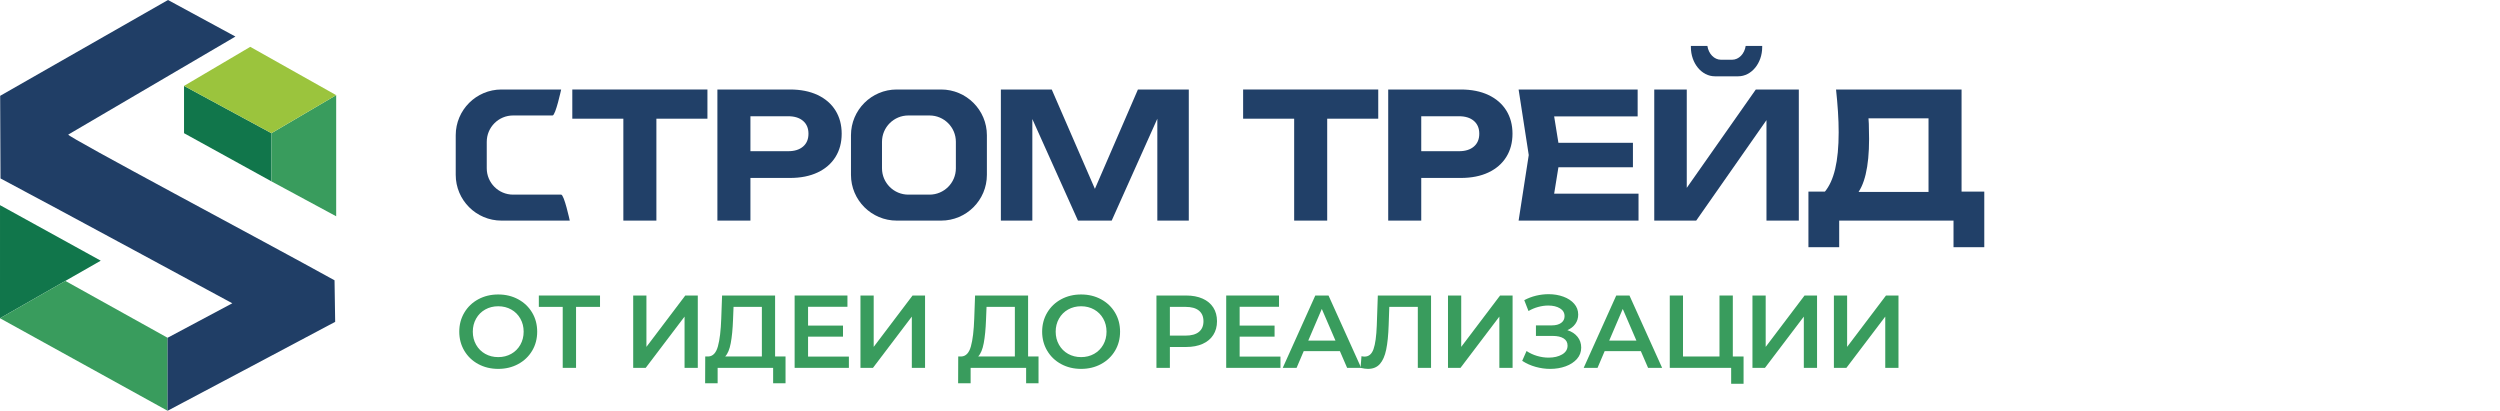
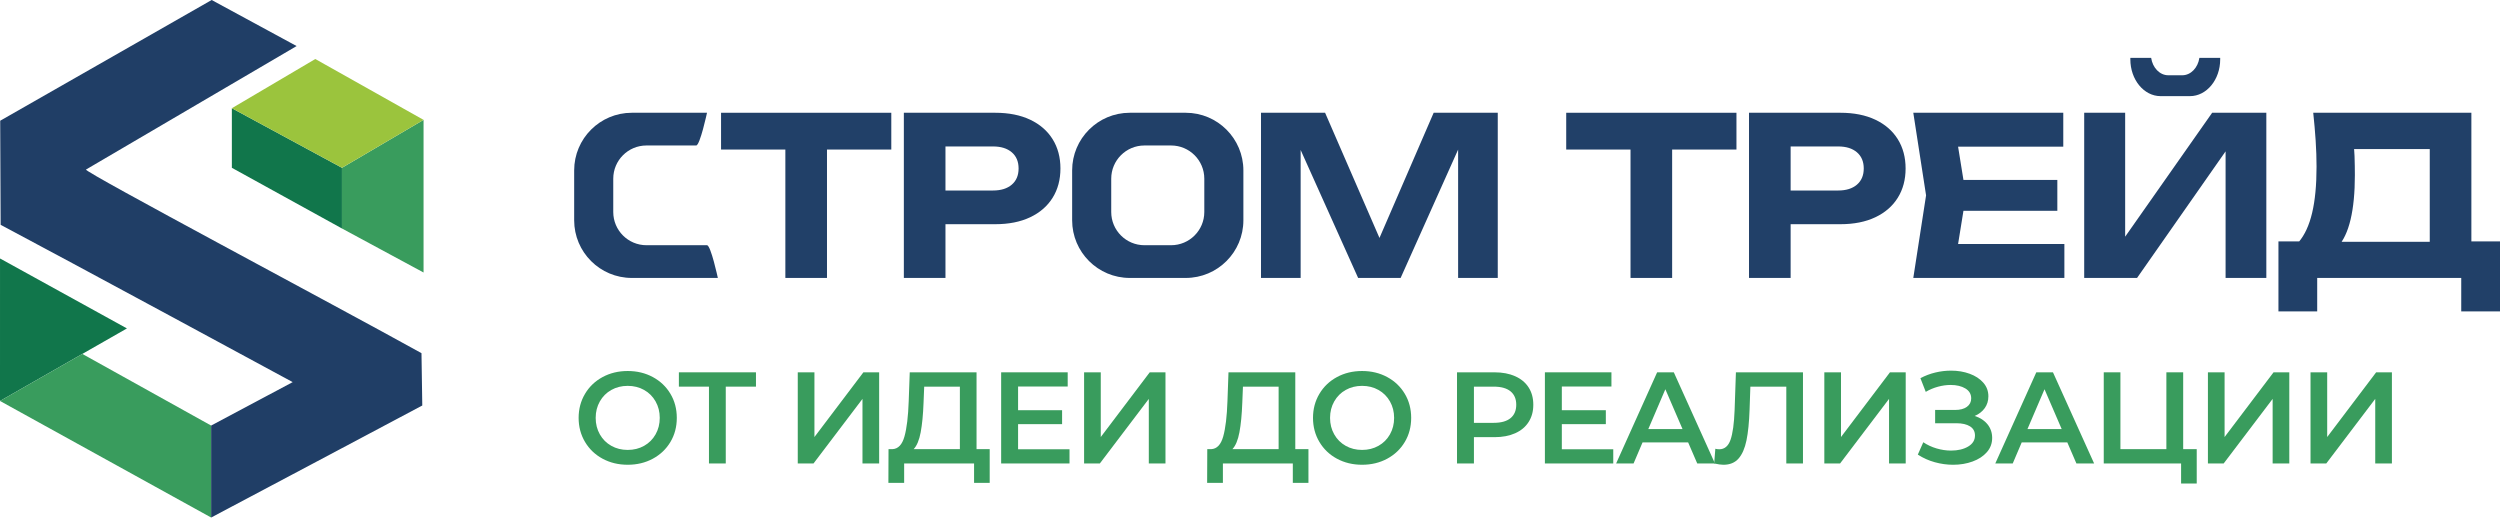
- <svg xmlns="http://www.w3.org/2000/svg" id="_Слой_1" version="1.1" viewBox="0 0 6465.59 1062.34">
-   <defs>
-     <style> .st0 { fill: #214068; } .st1 { fill: #11764b; } .st2 { fill: #399c5d; } .st3 { fill: #203e66; } .st4 { fill: #9bc43d; } </style>
+ <svg xmlns="http://www.w3.org/2000/svg" id="_Слой_1" version="1.1" viewBox="0 0 5131.82 1062.34" width="5131.82" height="1062.34">
+   <defs id="defs4">
+     <style id="style2"> .st0 { fill: #214068; } .st1 { fill: #11764b; } .st2 { fill: #399c5d; } .st3 { fill: #203e66; } .st4 { fill: #9bc43d; } </style>
  </defs>
-   <g>
-     <g>
-       <polygon class="st1" points="475.94 222.14 701.94 344.45 701.94 469 475.94 344.45 475.94 222.14" />
-       <polygon class="st2" points="869.45 246.07 869.44 559.39 701.94 469 701.94 344.45 869.45 246.07" />
-       <polygon class="st4" points="475.94 222.14 647.23 121.14 869.45 246.07 701.94 344.45 475.94 222.14" />
-       <polygon class="st1" points="0 823.05 .03 530.57 260.56 674.18 0 823.05" />
-       <polygon class="st2" points="169 726.5 0 823.05 433.4 1062.34 433.4 873.56 169 726.5" />
-       <path class="st3" d="M865.19,724.94c-177.86-98.66-692.06-371.61-688.71-376.89l432.39-253.5L434.5,0,.42,247.82l.88,213.65c128.09,67.71,599.5,322.91,599.5,322.91l-167.4,89.18v188.78c.4.1,433.43-229.96,433.43-229.96l-1.64-107.45h0Z" />
+   <g id="g82">
+     <g id="g18">
+       <polygon class="st1" points="701.94,469 475.94,344.45 475.94,222.14 701.94,344.45 " id="polygon6" />
+       <polygon class="st2" points="701.94,469 701.94,344.45 869.45,246.07 869.44,559.39 " id="polygon8" />
+       <polygon class="st4" points="869.45,246.07 701.94,344.45 475.94,222.14 647.23,121.14 " id="polygon10" />
+       <polygon class="st1" points="260.56,674.18 0,823.05 0.03,530.57 " id="polygon12" />
+       <polygon class="st2" points="433.4,1062.34 433.4,873.56 169,726.5 0,823.05 " id="polygon14" />
+       <path class="st3" d="M 865.19,724.94 C 687.33,626.28 173.13,353.33 176.48,348.05 L 608.87,94.55 434.5,0 0.42,247.82 1.3,461.47 c 128.09,67.71 599.5,322.91 599.5,322.91 l -167.4,89.18 v 188.78 c 0.4,0.1 433.43,-229.96 433.43,-229.96 l -1.64,-107.45 v 0 z" id="path16" />
    </g>
-     <g>
-       <path class="st2" d="M1236.94,941.61c-15.32-8.28-27.35-19.78-36.08-34.48-8.74-14.7-13.1-31.14-13.1-49.32s4.36-34.61,13.1-49.32c8.72-14.7,20.75-26.19,36.08-34.48,15.32-8.29,32.52-12.43,51.59-12.43s36.26,4.14,51.58,12.43c15.32,8.28,27.35,19.74,36.08,34.34,8.73,14.61,13.1,31.1,13.1,49.45s-4.37,34.84-13.1,49.45c-8.74,14.61-20.76,26.06-36.08,34.34-15.32,8.29-32.52,12.43-51.58,12.43s-36.26-4.14-51.59-12.43v.02ZM1322.21,915.15c9.98-5.61,17.82-13.45,23.52-23.52,5.7-10.06,8.56-21.33,8.56-33.81s-2.85-23.74-8.56-33.81c-5.7-10.06-13.54-17.91-23.52-23.52-9.98-5.61-21.21-8.42-33.68-8.42s-23.7,2.81-33.68,8.42c-9.98,5.61-17.82,13.46-23.53,23.52-5.7,10.07-8.55,21.34-8.55,33.81s2.85,23.75,8.55,33.81c5.71,10.07,13.54,17.91,23.53,23.52,9.98,5.61,21.2,8.42,33.68,8.42s23.69-2.81,33.68-8.42Z" />
-       <path class="st2" d="M1551.8,793.67h-62.01v157.7h-34.48v-157.7h-61.75v-29.4h158.23v29.4h.01Z" />
-       <path class="st2" d="M1637.6,764.27h34.21v132.84l100.5-132.84h32.34v187.1h-34.22v-132.57l-100.5,132.57h-32.34v-187.1h.01Z" />
-       <path class="st2" d="M2031.58,921.97v69.23h-32.08v-39.83h-143.53v39.83h-32.34l.27-69.23h8.02c11.76-.53,20-9.22,24.72-26.06s7.62-40.93,8.69-72.3l2.13-59.34h137.12v157.7h27ZM1889.92,887.35c-3.03,16.13-7.84,27.66-14.44,34.61h94.89v-128.29h-73.24l-1.34,33.14c-.89,24.23-2.85,44.41-5.88,60.54h0Z" />
-       <path class="st2" d="M2195.42,922.23v29.14h-140.32v-187.1h136.58v29.14h-101.84v48.64h90.35v28.6h-90.35v51.58h105.58Z" />
-       <path class="st2" d="M2225.36,764.27h34.21v132.84l100.5-132.84h32.34v187.1h-34.22v-132.57l-100.5,132.57h-32.34v-187.1h.01Z" />
-       <path class="st2" d="M2685.88,921.97v69.23h-32.08v-39.83h-143.53v39.83h-32.34l.27-69.23h8.02c11.76-.53,20-9.22,24.72-26.06s7.62-40.93,8.69-72.3l2.13-59.34h137.12v157.7h27ZM2544.22,887.35c-3.04,16.13-7.84,27.66-14.44,34.61h94.89v-128.29h-73.24l-1.34,33.14c-.89,24.23-2.85,44.41-5.88,60.54h.01Z" />
-       <path class="st2" d="M2744.42,941.61c-15.33-8.28-27.35-19.78-36.09-34.48-8.73-14.7-13.1-31.14-13.1-49.32s4.37-34.61,13.1-49.32c8.74-14.7,20.76-26.19,36.09-34.48,15.32-8.29,32.51-12.43,51.58-12.43s36.26,4.14,51.58,12.43c15.32,8.28,27.35,19.74,36.08,34.34,8.73,14.61,13.1,31.1,13.1,49.45s-4.37,34.84-13.1,49.45c-8.74,14.61-20.76,26.06-36.08,34.34-15.32,8.29-32.52,12.43-51.58,12.43s-36.26-4.14-51.58-12.43v.02ZM2829.68,915.15c9.98-5.61,17.81-13.45,23.52-23.52,5.7-10.06,8.55-21.33,8.55-33.81s-2.85-23.74-8.55-33.81c-5.71-10.06-13.54-17.91-23.52-23.52-9.98-5.61-21.21-8.42-33.68-8.42s-23.7,2.81-33.68,8.42-17.82,13.46-23.52,23.52c-5.71,10.07-8.56,21.34-8.56,33.81s2.85,23.75,8.56,33.81c5.7,10.07,13.54,17.91,23.52,23.52,9.98,5.61,21.21,8.42,33.68,8.42s23.69-2.81,33.68-8.42Z" />
-       <path class="st2" d="M3110.18,772.29c12.02,5.35,21.25,13.01,27.66,22.99,6.42,9.98,9.62,21.83,9.62,35.55s-3.21,25.35-9.62,35.42c-6.42,10.06-15.64,17.77-27.66,23.11-12.03,5.35-26.15,8.02-42.37,8.02h-42.23v53.99h-34.74v-187.1h76.98c16.21,0,30.34,2.67,42.37,8.02h-.01ZM3100.69,858.35c7.84-6.42,11.76-15.59,11.76-27.53s-3.92-21.11-11.76-27.53c-7.84-6.42-19.34-9.62-34.48-9.62h-40.63v74.3h40.63c15.14,0,26.64-3.21,34.48-9.62h0Z" />
-       <path class="st2" d="M3311.58,922.23v29.14h-140.32v-187.1h136.58v29.14h-101.84v48.64h90.34v28.6h-90.34v51.58h105.58Z" />
-       <path class="st2" d="M3465.28,908.07h-93.55l-18.45,43.3h-35.81l84.19-187.1h34.21l84.46,187.1h-36.35l-18.71-43.3h.01ZM3453.79,880.81l-35.28-81.79-35.02,81.79h70.3Z" />
-       <path class="st2" d="M3701.02,764.27v187.1h-34.22v-157.7h-73.77l-1.6,46.77c-.89,26.19-3.03,47.44-6.42,63.75s-8.82,28.69-16.31,37.15c-7.48,8.46-17.82,12.7-31,12.7-4.63,0-10.96-.89-18.98-2.67l2.41-30.2c2.31.71,4.99,1.07,8.02,1.07,10.87,0,18.58-6.46,23.12-19.38,4.55-12.91,7.35-33.27,8.42-61.07l2.67-77.51h137.66Z" />
-       <path class="st2" d="M3744.85,764.27h34.21v132.84l100.5-132.84h32.34v187.1h-34.21v-132.57l-100.5,132.57h-32.34v-187.1Z" />
-       <path class="st2" d="M4079.89,871.05c6.32,7.93,9.49,17.24,9.49,27.93,0,11.23-3.65,20.99-10.96,29.27-7.31,8.29-17.06,14.66-29.27,19.11s-25.53,6.68-39.96,6.68c-12.48,0-24.99-1.74-37.55-5.21-12.56-3.47-24.19-8.68-34.88-15.63l11.23-25.39c8.19,5.53,17.28,9.76,27.26,12.7s19.87,4.41,29.67,4.41c14.07,0,25.79-2.76,35.14-8.28,9.36-5.52,14.03-13.1,14.03-22.72,0-8.2-3.38-14.44-10.16-18.71-6.77-4.27-16.13-6.42-28.06-6.42h-43.57v-27.26h40.89c10.33,0,18.45-2.14,24.32-6.42,5.88-4.27,8.82-10.06,8.82-17.37,0-8.73-3.97-15.5-11.89-20.31-7.94-4.81-18.05-7.22-30.34-7.22-8.38,0-17.02,1.2-25.92,3.61-8.92,2.41-17.29,5.93-25.13,10.56l-10.96-28.06c9.62-5.17,19.82-9.04,30.6-11.63,10.78-2.58,21.52-3.87,32.21-3.87,13.9,0,26.68,2.14,38.35,6.42,11.67,4.27,20.98,10.38,27.93,18.31,6.95,7.94,10.42,17.24,10.42,27.93,0,9.26-2.5,17.37-7.49,24.32s-11.85,12.3-20.58,16.04c11.23,3.57,20,9.31,26.33,17.24l.03-.03Z" />
-       <path class="st2" d="M4243.6,908.07h-93.55l-18.45,43.3h-35.81l84.19-187.1h34.21l84.46,187.1h-36.35l-18.71-43.3h.01ZM4232.11,880.81l-35.28-81.79-35.02,81.79h70.3Z" />
-       <path class="st2" d="M4509.27,921.97v70.56h-32.08v-41.16h-158.76v-187.1h34.21v157.7h94.35v-157.7h34.48v157.7h27.8Z" />
-       <path class="st2" d="M4532.26,764.27h34.21v132.84l100.5-132.84h32.34v187.1h-34.21v-132.57l-100.5,132.57h-32.34v-187.1Z" />
-       <path class="st2" d="M4742.88,764.27h34.21v132.84l100.5-132.84h32.34v187.1h-34.21v-132.57l-100.5,132.57h-32.34v-187.1Z" />
+     <g id="g56">
+       <path class="st2" d="m 1236.94,941.61 c -15.32,-8.28 -27.35,-19.78 -36.08,-34.48 -8.74,-14.7 -13.1,-31.14 -13.1,-49.32 0,-18.18 4.36,-34.61 13.1,-49.32 8.72,-14.7 20.75,-26.19 36.08,-34.48 15.32,-8.29 32.52,-12.43 51.59,-12.43 19.07,0 36.26,4.14 51.58,12.43 15.32,8.28 27.35,19.74 36.08,34.34 8.73,14.61 13.1,31.1 13.1,49.45 0,18.35 -4.37,34.84 -13.1,49.45 -8.74,14.61 -20.76,26.06 -36.08,34.34 -15.32,8.29 -32.52,12.43 -51.58,12.43 -19.06,0 -36.26,-4.14 -51.59,-12.43 z m 85.27,-26.46 c 9.98,-5.61 17.82,-13.45 23.52,-23.52 5.7,-10.06 8.56,-21.33 8.56,-33.81 0,-12.48 -2.85,-23.74 -8.56,-33.81 -5.7,-10.06 -13.54,-17.91 -23.52,-23.52 -9.98,-5.61 -21.21,-8.42 -33.68,-8.42 -12.47,0 -23.7,2.81 -33.68,8.42 -9.98,5.61 -17.82,13.46 -23.53,23.52 -5.7,10.07 -8.55,21.34 -8.55,33.81 0,12.47 2.85,23.75 8.55,33.81 5.71,10.07 13.54,17.91 23.53,23.52 9.98,5.61 21.2,8.42 33.68,8.42 12.48,0 23.69,-2.81 33.68,-8.42 z" id="path20" />
+       <path class="st2" d="m 1551.8,793.67 h -62.01 v 157.7 h -34.48 v -157.7 h -61.75 v -29.4 h 158.23 v 29.4 z" id="path22" />
+       <path class="st2" d="m 1637.6,764.27 h 34.21 v 132.84 l 100.5,-132.84 h 32.34 v 187.1 h -34.22 V 818.8 l -100.5,132.57 h -32.34 v -187.1 z" id="path24" />
+       <path class="st2" d="m 2031.58,921.97 v 69.23 h -32.08 v -39.83 h -143.53 v 39.83 h -32.34 l 0.27,-69.23 h 8.02 c 11.76,-0.53 20,-9.22 24.72,-26.06 4.72,-16.84 7.62,-40.93 8.69,-72.3 l 2.13,-59.34 h 137.12 v 157.7 z m -141.66,-34.62 c -3.03,16.13 -7.84,27.66 -14.44,34.61 h 94.89 V 793.67 h -73.24 l -1.34,33.14 c -0.89,24.23 -2.85,44.41 -5.88,60.54 v 0 z" id="path26" />
+       <path class="st2" d="m 2195.42,922.23 v 29.14 H 2055.1 v -187.1 h 136.58 v 29.14 h -101.84 v 48.64 h 90.35 v 28.6 h -90.35 v 51.58 z" id="path28" />
+       <path class="st2" d="m 2225.36,764.27 h 34.21 v 132.84 l 100.5,-132.84 h 32.34 v 187.1 h -34.22 V 818.8 l -100.5,132.57 h -32.34 v -187.1 z" id="path30" />
+       <path class="st2" d="m 2685.88,921.97 v 69.23 h -32.08 v -39.83 h -143.53 v 39.83 h -32.34 l 0.27,-69.23 h 8.02 c 11.76,-0.53 20,-9.22 24.72,-26.06 4.72,-16.84 7.62,-40.93 8.69,-72.3 l 2.13,-59.34 h 137.12 v 157.7 z m -141.66,-34.62 c -3.04,16.13 -7.84,27.66 -14.44,34.61 h 94.89 V 793.67 h -73.24 l -1.34,33.14 c -0.89,24.23 -2.85,44.41 -5.88,60.54 z" id="path32" />
+       <path class="st2" d="m 2744.42,941.61 c -15.33,-8.28 -27.35,-19.78 -36.09,-34.48 -8.73,-14.7 -13.1,-31.14 -13.1,-49.32 0,-18.18 4.37,-34.61 13.1,-49.32 8.74,-14.7 20.76,-26.19 36.09,-34.48 15.32,-8.29 32.51,-12.43 51.58,-12.43 19.07,0 36.26,4.14 51.58,12.43 15.32,8.28 27.35,19.74 36.08,34.34 8.73,14.61 13.1,31.1 13.1,49.45 0,18.35 -4.37,34.84 -13.1,49.45 -8.74,14.61 -20.76,26.06 -36.08,34.34 -15.32,8.29 -32.52,12.43 -51.58,12.43 -19.06,0 -36.26,-4.14 -51.58,-12.43 z m 85.26,-26.46 c 9.98,-5.61 17.81,-13.45 23.52,-23.52 5.7,-10.06 8.55,-21.33 8.55,-33.81 0,-12.48 -2.85,-23.74 -8.55,-33.81 -5.71,-10.06 -13.54,-17.91 -23.52,-23.52 -9.98,-5.61 -21.21,-8.42 -33.68,-8.42 -12.47,0 -23.7,2.81 -33.68,8.42 -9.98,5.61 -17.82,13.46 -23.52,23.52 -5.71,10.07 -8.56,21.34 -8.56,33.81 0,12.47 2.85,23.75 8.56,33.81 5.7,10.07 13.54,17.91 23.52,23.52 9.98,5.61 21.21,8.42 33.68,8.42 12.47,0 23.69,-2.81 33.68,-8.42 z" id="path34" />
+       <path class="st2" d="m 3110.18,772.29 c 12.02,5.35 21.25,13.01 27.66,22.99 6.42,9.98 9.62,21.83 9.62,35.55 0,13.72 -3.21,25.35 -9.62,35.42 -6.42,10.06 -15.64,17.77 -27.66,23.11 -12.03,5.35 -26.15,8.02 -42.37,8.02 h -42.23 v 53.99 h -34.74 v -187.1 h 76.98 c 16.21,0 30.34,2.67 42.37,8.02 z m -9.49,86.06 c 7.84,-6.42 11.76,-15.59 11.76,-27.53 0,-11.94 -3.92,-21.11 -11.76,-27.53 -7.84,-6.42 -19.34,-9.62 -34.48,-9.62 h -40.63 v 74.3 h 40.63 c 15.14,0 26.64,-3.21 34.48,-9.62 z" id="path36" />
+       <path class="st2" d="m 3311.58,922.23 v 29.14 h -140.32 v -187.1 h 136.58 v 29.14 H 3206 v 48.64 h 90.34 v 28.6 H 3206 v 51.58 z" id="path38" />
+       <path class="st2" d="m 3465.28,908.07 h -93.55 l -18.45,43.3 h -35.81 l 84.19,-187.1 h 34.21 l 84.46,187.1 h -36.35 l -18.71,-43.3 z m -11.49,-27.26 -35.28,-81.79 -35.02,81.79 z" id="path40" />
+       <path class="st2" d="m 3701.02,764.27 v 187.1 h -34.22 v -157.7 h -73.77 l -1.6,46.77 c -0.89,26.19 -3.03,47.44 -6.42,63.75 -3.39,16.31 -8.82,28.69 -16.31,37.15 -7.48,8.46 -17.82,12.7 -31,12.7 -4.63,0 -10.96,-0.89 -18.98,-2.67 l 2.41,-30.2 c 2.31,0.71 4.99,1.07 8.02,1.07 10.87,0 18.58,-6.46 23.12,-19.38 4.55,-12.91 7.35,-33.27 8.42,-61.07 l 2.67,-77.51 h 137.66 z" id="path42" />
+       <path class="st2" d="m 3744.85,764.27 h 34.21 v 132.84 l 100.5,-132.84 h 32.34 v 187.1 h -34.21 V 818.8 l -100.5,132.57 h -32.34 z" id="path44" />
+       <path class="st2" d="m 4079.89,871.05 c 6.32,7.93 9.49,17.24 9.49,27.93 0,11.23 -3.65,20.99 -10.96,29.27 -7.31,8.29 -17.06,14.66 -29.27,19.11 -12.21,4.45 -25.53,6.68 -39.96,6.68 -12.48,0 -24.99,-1.74 -37.55,-5.21 -12.56,-3.47 -24.19,-8.68 -34.88,-15.63 l 11.23,-25.39 c 8.19,5.53 17.28,9.76 27.26,12.7 9.98,2.94 19.87,4.41 29.67,4.41 14.07,0 25.79,-2.76 35.14,-8.28 9.36,-5.52 14.03,-13.1 14.03,-22.72 0,-8.2 -3.38,-14.44 -10.16,-18.71 -6.77,-4.27 -16.13,-6.42 -28.06,-6.42 h -43.57 v -27.26 h 40.89 c 10.33,0 18.45,-2.14 24.32,-6.42 5.88,-4.27 8.82,-10.06 8.82,-17.37 0,-8.73 -3.97,-15.5 -11.89,-20.31 -7.94,-4.81 -18.05,-7.22 -30.34,-7.22 -8.38,0 -17.02,1.2 -25.92,3.61 -8.92,2.41 -17.29,5.93 -25.13,10.56 l -10.96,-28.06 c 9.62,-5.17 19.82,-9.04 30.6,-11.63 10.78,-2.58 21.52,-3.87 32.21,-3.87 13.9,0 26.68,2.14 38.35,6.42 11.67,4.27 20.98,10.38 27.93,18.31 6.95,7.94 10.42,17.24 10.42,27.93 0,9.26 -2.5,17.37 -7.49,24.32 -4.99,6.95 -11.85,12.3 -20.58,16.04 11.23,3.57 20,9.31 26.33,17.24 z" id="path46" />
+       <path class="st2" d="m 4243.6,908.07 h -93.55 l -18.45,43.3 h -35.81 l 84.19,-187.1 h 34.21 l 84.46,187.1 h -36.35 l -18.71,-43.3 z m -11.49,-27.26 -35.28,-81.79 -35.02,81.79 z" id="path48" />
+       <path class="st2" d="m 4509.27,921.97 v 70.56 h -32.08 v -41.16 h -158.76 v -187.1 h 34.21 v 157.7 h 94.35 v -157.7 h 34.48 v 157.7 z" id="path50" />
+       <path class="st2" d="m 4532.26,764.27 h 34.21 v 132.84 l 100.5,-132.84 h 32.34 v 187.1 H 4665.1 V 818.8 l -100.5,132.57 h -32.34 z" id="path52" />
+       <path class="st2" d="m 4742.88,764.27 h 34.21 v 132.84 l 100.5,-132.84 h 32.34 v 187.1 h -34.21 V 818.8 l -100.5,132.57 h -32.34 z" id="path54" />
    </g>
-     <g>
-       <path class="st0" d="M1480.13,231.47h349.46v75.5h-349.46v-75.5ZM1612.14,268.99h85.44v301.54h-85.44v-301.54h0Z" />
-       <path class="st0" d="M2042.97,231.47c27.73,0,51.61,4.75,71.66,14.24,20.04,9.5,35.41,22.83,46.11,40.01,10.69,17.18,16.05,37.23,16.05,60.12s-5.36,42.95-16.05,60.13c-10.7,17.18-26.07,30.52-46.11,40.01-20.05,9.49-43.93,14.24-71.66,14.24h-148.28v-69.17h143.76c16.28,0,29.08-3.99,38.43-11.98,9.34-7.98,14.01-19.06,14.01-33.23s-4.67-25.24-14.01-33.23c-9.35-7.98-22.15-11.98-38.43-11.98h-136.08l38.42-39.78v309.68h-85.44V231.47h187.62Z" />
-       <path class="st0" d="M3074.5,231.47v339.06h-81.38v-309.22l19.89,1.35-137.89,307.87h-87.25l-137.89-306.96,19.89-1.81v308.77h-81.38V231.47h131.56l128.84,296.57h-34.35l128.39-296.57h131.57Z" />
-       <path class="st0" d="M3215.01,231.47h349.46v75.5h-349.46v-75.5ZM3347.01,268.99h85.44v301.54h-85.44v-301.54h0Z" />
-       <path class="st0" d="M3777.85,231.47c27.72,0,51.61,4.75,71.66,14.24,20.04,9.5,35.41,22.83,46.11,40.01,10.69,17.18,16.05,37.23,16.05,60.12s-5.35,42.95-16.05,60.13-26.07,30.52-46.11,40.01c-20.05,9.49-43.93,14.24-71.66,14.24h-148.28v-69.17h143.76c16.28,0,29.08-3.99,38.42-11.98,9.34-7.98,14.02-19.06,14.02-33.23s-4.68-25.24-14.02-33.23c-9.34-7.98-22.15-11.98-38.42-11.98h-136.08l38.43-39.78v309.68h-85.44V231.47h187.61Z" />
-       <path class="st0" d="M4035.53,401l-22.6,140.15-35.72-40.24h260.4v69.62h-310.13l26.22-169.53-26.22-169.53h307.87v69.62h-258.14l35.72-40.24,22.6,140.15h0ZM4223.15,369.36v63.29h-245.48v-63.29h245.48Z" />
-       <path class="st0" d="M4278.29,570.53V231.47h84.08v294.76l-24.86-4.97,203.44-289.78h111.21v339.06h-83.64v-299.73l24.41,4.98-206.15,294.76h-108.5v-.02Z" />
-       <path class="st0" d="M4677.03,639.25v-143.76h67.81l31.19.91h240.06l20.79-.91h94.94v143.76h-79.57v-68.71h-295.67v68.71h-79.57.02ZM4748.46,231.47h324.6v313.74h-85.44v-278.03l38.42,38.88h-231.92l35.26-28.48c2.11,14.77,3.39,29.01,3.84,42.72.45,13.72.68,26.75.68,39.11,0,36.17-2.94,66.61-8.82,91.32-5.87,24.72-14.77,43.48-26.67,56.28-11.91,12.81-26.6,19.21-44.08,19.21l-35.71-29.39c12.35-14.46,21.54-34.43,27.57-59.9,6.03-25.46,9.04-57.03,9.04-94.71,0-17.18-.61-35.04-1.81-53.57-1.21-18.54-2.87-37.59-4.98-57.19h.02Z" />
-       <path class="st0" d="M2433.97,231.47h-114.78c-65.37,0-118.37,52.99-118.37,118.37v102.33c0,65.37,52.99,118.37,118.37,118.37h114.78c65.37,0,118.36-52.99,118.36-118.37v-102.33c0-65.37-52.99-118.37-118.36-118.37h0ZM2472.11,435.2c0,37.65-30.52,68.17-68.17,68.17h-54.72c-37.65,0-68.17-30.52-68.17-68.17v-68.4c0-37.65,30.52-68.17,68.17-68.17h54.72c37.65,0,68.17,30.52,68.17,68.17v68.4h0Z" />
-       <path class="st0" d="M4514.75,118.82c-3.03,20.28-17.6,35.68-35.16,35.68h-28.71c-17.56,0-32.13-15.39-35.16-35.68h-42.7v3.01c0,41.7,27.81,75.51,62.11,75.51h60.22c34.3,0,62.11-33.81,62.11-75.51v-3.01h-42.71Z" />
-       <path class="st0" d="M1451.31,503.37h-124.29c-37.65,0-68.17-30.52-68.17-68.17v-68.4c0-37.65,30.52-68.17,68.17-68.17h102.03c7.8,0,22.25-67.16,22.25-67.16h-154.32c-65.37,0-118.37,52.99-118.37,118.37v102.33c0,65.37,52.99,118.37,118.37,118.37h176.57s-14.45-67.16-22.25-67.16h.01Z" />
+     <g id="g80">
+       <path class="st0" d="m 1480.13,231.47 h 349.46 v 75.5 h -349.46 z m 132.01,37.52 h 85.44 v 301.54 h -85.44 z" id="path58" />
+       <path class="st0" d="m 2042.97,231.47 c 27.73,0 51.61,4.75 71.66,14.24 20.04,9.5 35.41,22.83 46.11,40.01 10.69,17.18 16.05,37.23 16.05,60.12 0,22.89 -5.36,42.95 -16.05,60.13 -10.7,17.18 -26.07,30.52 -46.11,40.01 -20.05,9.49 -43.93,14.24 -71.66,14.24 h -148.28 v -69.17 h 143.76 c 16.28,0 29.08,-3.99 38.43,-11.98 9.34,-7.98 14.01,-19.06 14.01,-33.23 0,-14.17 -4.67,-25.24 -14.01,-33.23 -9.35,-7.98 -22.15,-11.98 -38.43,-11.98 h -136.08 l 38.42,-39.78 v 309.68 h -85.44 V 231.47 Z" id="path60" />
+       <path class="st0" d="m 3074.5,231.47 v 339.06 h -81.38 V 261.31 l 19.89,1.35 -137.89,307.87 h -87.25 l -137.89,-306.96 19.89,-1.81 v 308.77 h -81.38 V 231.47 h 131.56 l 128.84,296.57 h -34.35 l 128.39,-296.57 z" id="path62" />
+       <path class="st0" d="m 3215.01,231.47 h 349.46 v 75.5 h -349.46 z m 132,37.52 h 85.44 v 301.54 h -85.44 z" id="path64" />
+       <path class="st0" d="m 3777.85,231.47 c 27.72,0 51.61,4.75 71.66,14.24 20.04,9.5 35.41,22.83 46.11,40.01 10.69,17.18 16.05,37.23 16.05,60.12 0,22.89 -5.35,42.95 -16.05,60.13 -10.7,17.18 -26.07,30.52 -46.11,40.01 -20.05,9.49 -43.93,14.24 -71.66,14.24 h -148.28 v -69.17 h 143.76 c 16.28,0 29.08,-3.99 38.42,-11.98 9.34,-7.98 14.02,-19.06 14.02,-33.23 0,-14.17 -4.68,-25.24 -14.02,-33.23 -9.34,-7.98 -22.15,-11.98 -38.42,-11.98 h -136.08 l 38.43,-39.78 v 309.68 h -85.44 V 231.47 Z" id="path66" />
+       <path class="st0" d="m 4035.53,401 -22.6,140.15 -35.72,-40.24 h 260.4 v 69.62 H 3927.48 L 3953.7,401 3927.48,231.47 h 307.87 v 69.62 h -258.14 l 35.72,-40.24 z m 187.62,-31.64 v 63.29 h -245.48 v -63.29 z" id="path68" />
+       <path class="st0" d="M 4278.29,570.53 V 231.47 h 84.08 v 294.76 l -24.86,-4.97 203.44,-289.78 h 111.21 v 339.06 h -83.64 V 270.81 l 24.41,4.98 -206.15,294.76 h -108.5 v -0.02 z" id="path70" />
+       <path class="st0" d="M 4677.03,639.25 V 495.49 h 67.81 l 31.19,0.91 h 240.06 l 20.79,-0.91 h 94.94 v 143.76 h -79.57 v -68.71 h -295.67 v 68.71 h -79.57 z m 71.43,-407.78 h 324.6 v 313.74 h -85.44 V 267.18 l 38.42,38.88 h -231.92 l 35.26,-28.48 c 2.11,14.77 3.39,29.01 3.84,42.72 0.45,13.72 0.68,26.75 0.68,39.11 0,36.17 -2.94,66.61 -8.82,91.32 -5.87,24.72 -14.77,43.48 -26.67,56.28 -11.91,12.81 -26.6,19.21 -44.08,19.21 l -35.71,-29.39 c 12.35,-14.46 21.54,-34.43 27.57,-59.9 6.03,-25.46 9.04,-57.03 9.04,-94.71 0,-17.18 -0.61,-35.04 -1.81,-53.57 -1.21,-18.54 -2.87,-37.59 -4.98,-57.19 h 0.02 z" id="path72" />
+       <path class="st0" d="m 2433.97,231.47 h -114.78 c -65.37,0 -118.37,52.99 -118.37,118.37 v 102.33 c 0,65.37 52.99,118.37 118.37,118.37 h 114.78 c 65.37,0 118.36,-52.99 118.36,-118.37 V 349.84 c 0,-65.37 -52.99,-118.37 -118.36,-118.37 z m 38.14,203.73 c 0,37.65 -30.52,68.17 -68.17,68.17 h -54.72 c -37.65,0 -68.17,-30.52 -68.17,-68.17 v -68.4 c 0,-37.65 30.52,-68.17 68.17,-68.17 h 54.72 c 37.65,0 68.17,30.52 68.17,68.17 z" id="path74" />
+       <path class="st0" d="m 4514.75,118.82 c -3.03,20.28 -17.6,35.68 -35.16,35.68 h -28.71 c -17.56,0 -32.13,-15.39 -35.16,-35.68 h -42.7 v 3.01 c 0,41.7 27.81,75.51 62.11,75.51 h 60.22 c 34.3,0 62.11,-33.81 62.11,-75.51 v -3.01 z" id="path76" />
+       <path class="st0" d="m 1451.31,503.37 h -124.29 c -37.65,0 -68.17,-30.52 -68.17,-68.17 v -68.4 c 0,-37.65 30.52,-68.17 68.17,-68.17 h 102.03 c 7.8,0 22.25,-67.16 22.25,-67.16 h -154.32 c -65.37,0 -118.37,52.99 -118.37,118.37 v 102.33 c 0,65.37 52.99,118.37 118.37,118.37 h 176.57 c 0,0 -14.45,-67.16 -22.25,-67.16 h 0.01 z" id="path78" />
    </g>
  </g>
</svg>
